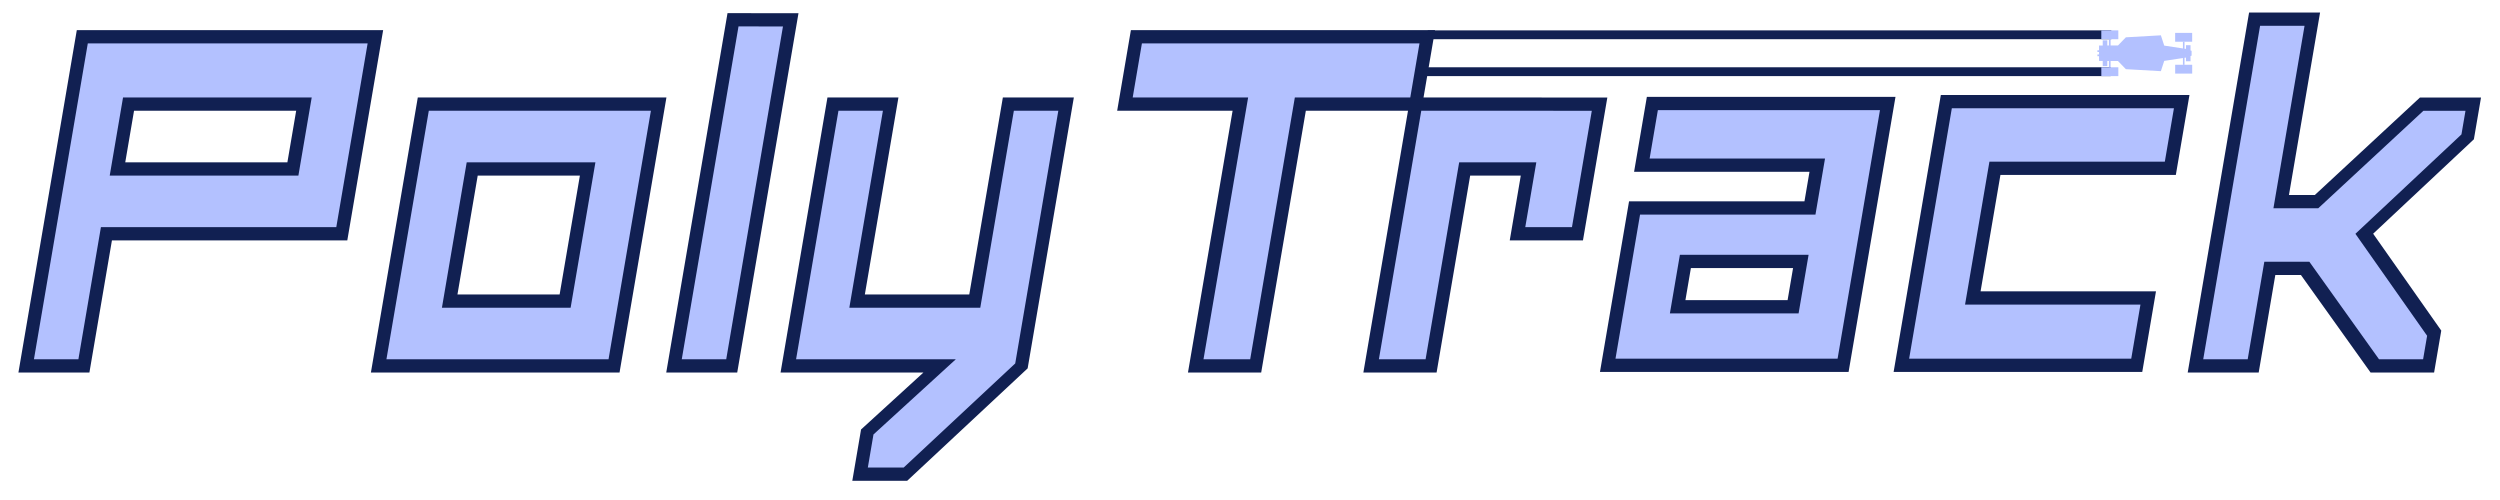
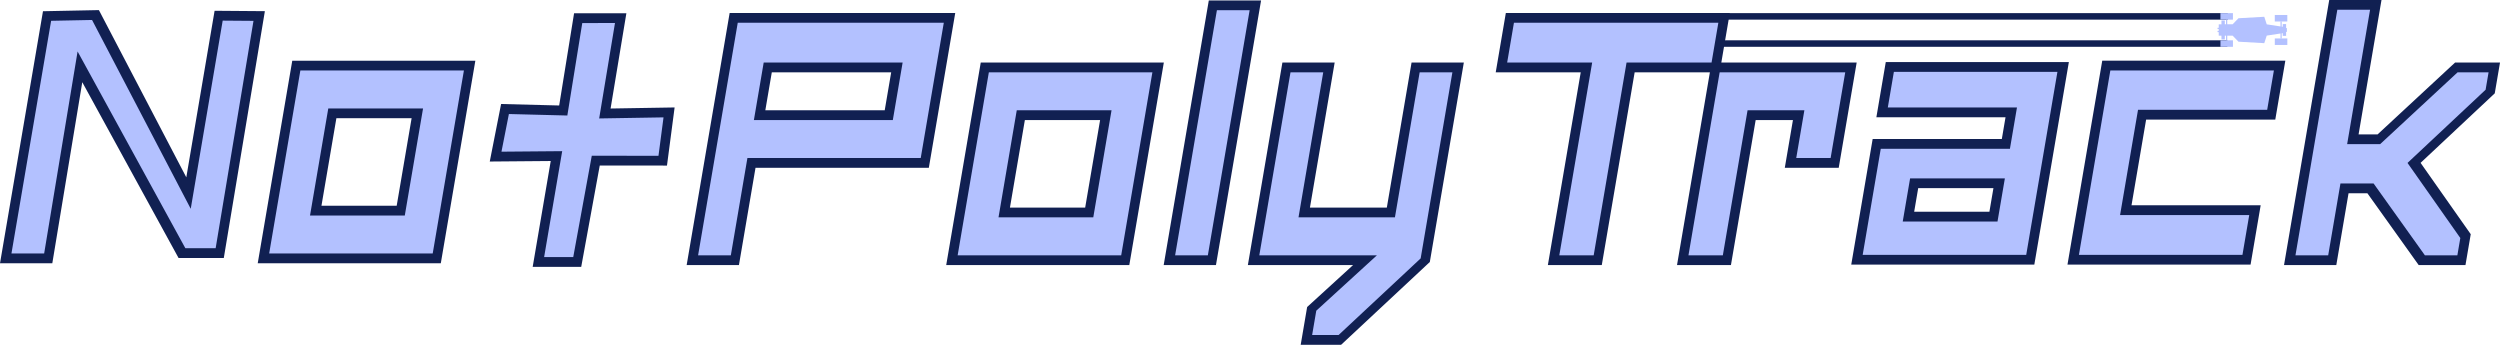
- <svg xmlns="http://www.w3.org/2000/svg" width="1000" height="200" viewBox="0 0 264.583 52.917" version="1.1" id="svg5" xml:space="preserve">
+ <svg xmlns="http://www.w3.org/2000/svg" width="1358.037" height="187.293" viewBox="0 0 359.314 49.555" version="1.1" id="svg5" xml:space="preserve">
  <defs id="defs2" />
-   <g id="layer1">
+   <g id="layer1" transform="translate(96.74175,-1.32736)">
    <g aria-label="PolyTrack" id="text382" style="font-size:59.213px;font-family:Impact;-inkscape-font-specification:Impact;fill:#28346a;stroke:#212b58;stroke-width:1.323">
      <g id="g5117">
        <g id="g5128" transform="matrix(1,0,-0.1914652,1,7.83031,0)">
          <rect style="font-size:59.213px;font-family:Impact;-inkscape-font-specification:Impact;fill:#112052;fill-opacity:1;stroke:none;stroke-width:0.371;stroke-dasharray:none;stroke-opacity:1" id="rect19982-1" width="72.351" height="0.952" x="143.269" y="3.273" transform="matrix(1,0,0.1880493,0.9821596,0,0)" />
          <rect style="font-size:59.213px;font-family:Impact;-inkscape-font-specification:Impact;fill:#112052;fill-opacity:1;stroke:none;stroke-width:0.372;stroke-dasharray:none;stroke-opacity:1" id="rect19982-1-3" width="72.939" height="0.952" x="142.615" y="7.249" transform="matrix(1,0,0.1880493,0.9821596,0,0)" />
          <g id="g872" transform="matrix(0.07480357,0,0.01424868,0.07441914,212.3713,-1.984747)" style="fill:#b3c1ff;fill-opacity:1">
            <rect y="122.351" x="24.19" height="12.568" width="24.072" id="rect827" style="opacity:1;fill:#b3c1ff;fill-opacity:1;stroke:none;stroke-width:10;stroke-linecap:square;stroke-linejoin:bevel;stroke-miterlimit:4;stroke-dasharray:none;stroke-opacity:1;paint-order:stroke fill markers" />
            <rect y="118.765" x="128.671" height="12.568" width="24.072" id="rect827-6" style="opacity:1;fill:#b3c1ff;fill-opacity:1;stroke:none;stroke-width:10;stroke-linecap:square;stroke-linejoin:bevel;stroke-miterlimit:4;stroke-dasharray:none;stroke-opacity:1;paint-order:stroke fill markers" />
            <path id="path844" d="m 20.939,104.171 h -2.297 v 2.408 h 2.305 v 6.765 h 5.22 v 7.365 h 6.469 v -7.276 h 2.303 v 8.977 h 2.386 v -8.989 h 10.371 l 11.221,11.623 49.515,2.835 4.748,-14.623 26.468,-4.047 v 9.689 h 2.238 v -10.023 l 2.051,-0.309 v 5.233 h 6.451 v -7.438 l 1.528,-0.551 2.3e-4,-6.842 -1.528,-0.551 v -7.438 h -6.451 v 5.233 l -2.051,-0.309 V 85.881 h -2.238 v 9.689 l -26.468,-4.047 -4.748,-14.623 -49.515,2.835 -11.221,11.623 H 37.325 v -8.989 h -2.386 v 8.977 H 32.636 V 84.07 H 26.168 v 7.365 h -5.22 v 6.765 h -2.305 v 2.408 h 2.297 z" style="fill:#b3c1ff;fill-opacity:1;stroke:none;stroke-width:0.265px;stroke-linecap:butt;stroke-linejoin:miter;stroke-opacity:1" />
            <rect transform="scale(1,-1)" y="-82.428" x="24.155" height="12.568" width="24.072" id="rect827-9" style="opacity:1;fill:#b3c1ff;fill-opacity:1;stroke:none;stroke-width:10;stroke-linecap:square;stroke-linejoin:bevel;stroke-miterlimit:4;stroke-dasharray:none;stroke-opacity:1;paint-order:stroke fill markers" />
            <rect transform="scale(1,-1)" y="-86.015" x="128.636" height="12.568" width="24.072" id="rect827-6-8" style="opacity:1;fill:#b3c1ff;fill-opacity:1;stroke:none;stroke-width:10;stroke-linecap:square;stroke-linejoin:bevel;stroke-miterlimit:4;stroke-dasharray:none;stroke-opacity:1;paint-order:stroke fill markers" />
          </g>
-           <path id="path4993" style="font-family:'FORCED SQUARE';-inkscape-font-specification:'FORCED SQUARE';fill:#b3c1ff;fill-opacity:1;stroke:#112052;stroke-width:1.404;stroke-dasharray:none;stroke-opacity:1" d="m 231.169,2.029 0.769,36.696 h 6.109 l -0.216,-10.323 h 3.737 l 9.35,10.323 h 5.694 l -0.072,-3.463 -9.413,-10.522 8.978,-10.256 -0.072,-3.463 h -5.457 l -9.155,10.322 H 237.682 L 237.278,2.029 Z m -161.022,0.066 0.768,36.629 h 6.109 L 76.256,2.096 Z M 1.624,3.894 2.354,38.725 H 8.463 L 8.169,24.739 H 33.079 L 32.643,3.894 Z m 111.56,0 0.15,7.126 h 12.217 l 0.581,27.705 h 6.346 l -0.58,-27.705 h 12.217 l -0.149,-7.126 z m 30.931,7.126 0.58,27.705 h 6.346 L 150.604,17.88 h 6.761 l 0.144,6.86 h 6.346 l -0.287,-13.719 z m 56.101,-0.267 0.585,27.905 h 24.91 l -0.15,-7.126 h -18.564 l -0.287,-13.72 h 18.564 l -0.148,-7.059 z m -31.074,0.2 0.137,6.526 h 18.564 l 0.095,4.529 h -18.564 l 0.349,16.65 h 24.909 l -0.58,-27.705 z M 7.882,11.02 h 18.564 l 0.144,6.86 H 8.026 Z m 31.196,0 0.581,27.705 H 64.569 L 63.988,11.02 Z m 43.355,0 0.581,27.705 h 16.013 l -6.319,6.993 0.093,4.462 h 4.804 L 107.686,38.725 107.106,11.02 h -6.109 l 0.437,20.845 H 88.979 L 88.542,11.02 Z M 45.568,17.88 H 57.786 L 58.079,31.866 H 45.862 Z M 175.838,27.67 h 12.217 l 0.1,4.795 h -12.217 z" />
+           <path id="path4993" style="font-family:'FORCED SQUARE';-inkscape-font-specification:'FORCED SQUARE';fill:#b3c1ff;fill-opacity:1;stroke:#112052;stroke-width:1.404;stroke-dasharray:none;stroke-opacity:1" d="m 231.169,2.029 0.769,36.696 h 6.109 l -0.216,-10.323 h 3.737 l 9.35,10.323 h 5.694 l -0.072,-3.463 -9.413,-10.522 8.978,-10.256 -0.072,-3.463 h -5.457 l -9.155,10.322 H 237.682 L 237.278,2.029 Z m -161.022,0.066 0.768,36.629 h 6.109 L 76.256,2.096 Z M 1.624,3.894 2.354,38.725 H 8.463 L 8.169,24.739 H 33.079 L 32.643,3.894 Z m 111.56,0 0.15,7.126 h 12.217 l 0.581,27.705 h 6.346 l -0.58,-27.705 h 12.217 l -0.149,-7.126 z m 30.931,7.126 0.58,27.705 h 6.346 L 150.604,17.88 h 6.761 l 0.144,6.86 h 6.346 l -0.287,-13.719 z m 56.101,-0.267 0.585,27.905 h 24.91 l -0.15,-7.126 h -18.564 l -0.287,-13.72 h 18.564 l -0.148,-7.059 z m -31.074,0.2 0.137,6.526 h 18.564 l 0.095,4.529 h -18.564 l 0.349,16.65 h 24.909 l -0.58,-27.705 z M 7.882,11.02 h 18.564 l 0.144,6.86 H 8.026 Z m 31.196,0 0.581,27.705 H 64.569 L 63.988,11.02 Z m 43.355,0 0.581,27.705 h 16.013 l -6.319,6.993 0.093,4.462 h 4.804 L 107.686,38.725 107.106,11.02 h -6.109 l 0.437,20.845 H 88.979 L 88.542,11.02 Z M 45.568,17.88 H 57.786 L 58.079,31.866 H 45.862 Z M 175.838,27.67 h 12.217 l 0.1,4.795 h -12.217 z m -235.764,-16.914 0.581,27.705 h 24.909 l -0.58,-27.705 z m 6.49,6.86 h 12.217 l 0.293,13.986 H -53.143 Z m 32.715,-13.679 0.397,13.272 -8.414,-0.214 -0.039,6.841 8.731,-0.075 0.319,15.217 h 5.58 l -0.125,-14.565 9.626,0.009 -0.417,-6.939 -9.196,0.155 -0.353,-13.703 z M -97.116,3.629 -96.386,38.461 h 6.109 L -90.992,10.932 -71.203,37.704 h 5.429 L -66.627,3.629 -72.463,3.583 -71.911,29.076 -90.183,3.488 Z" />
        </g>
      </g>
    </g>
  </g>
</svg>
